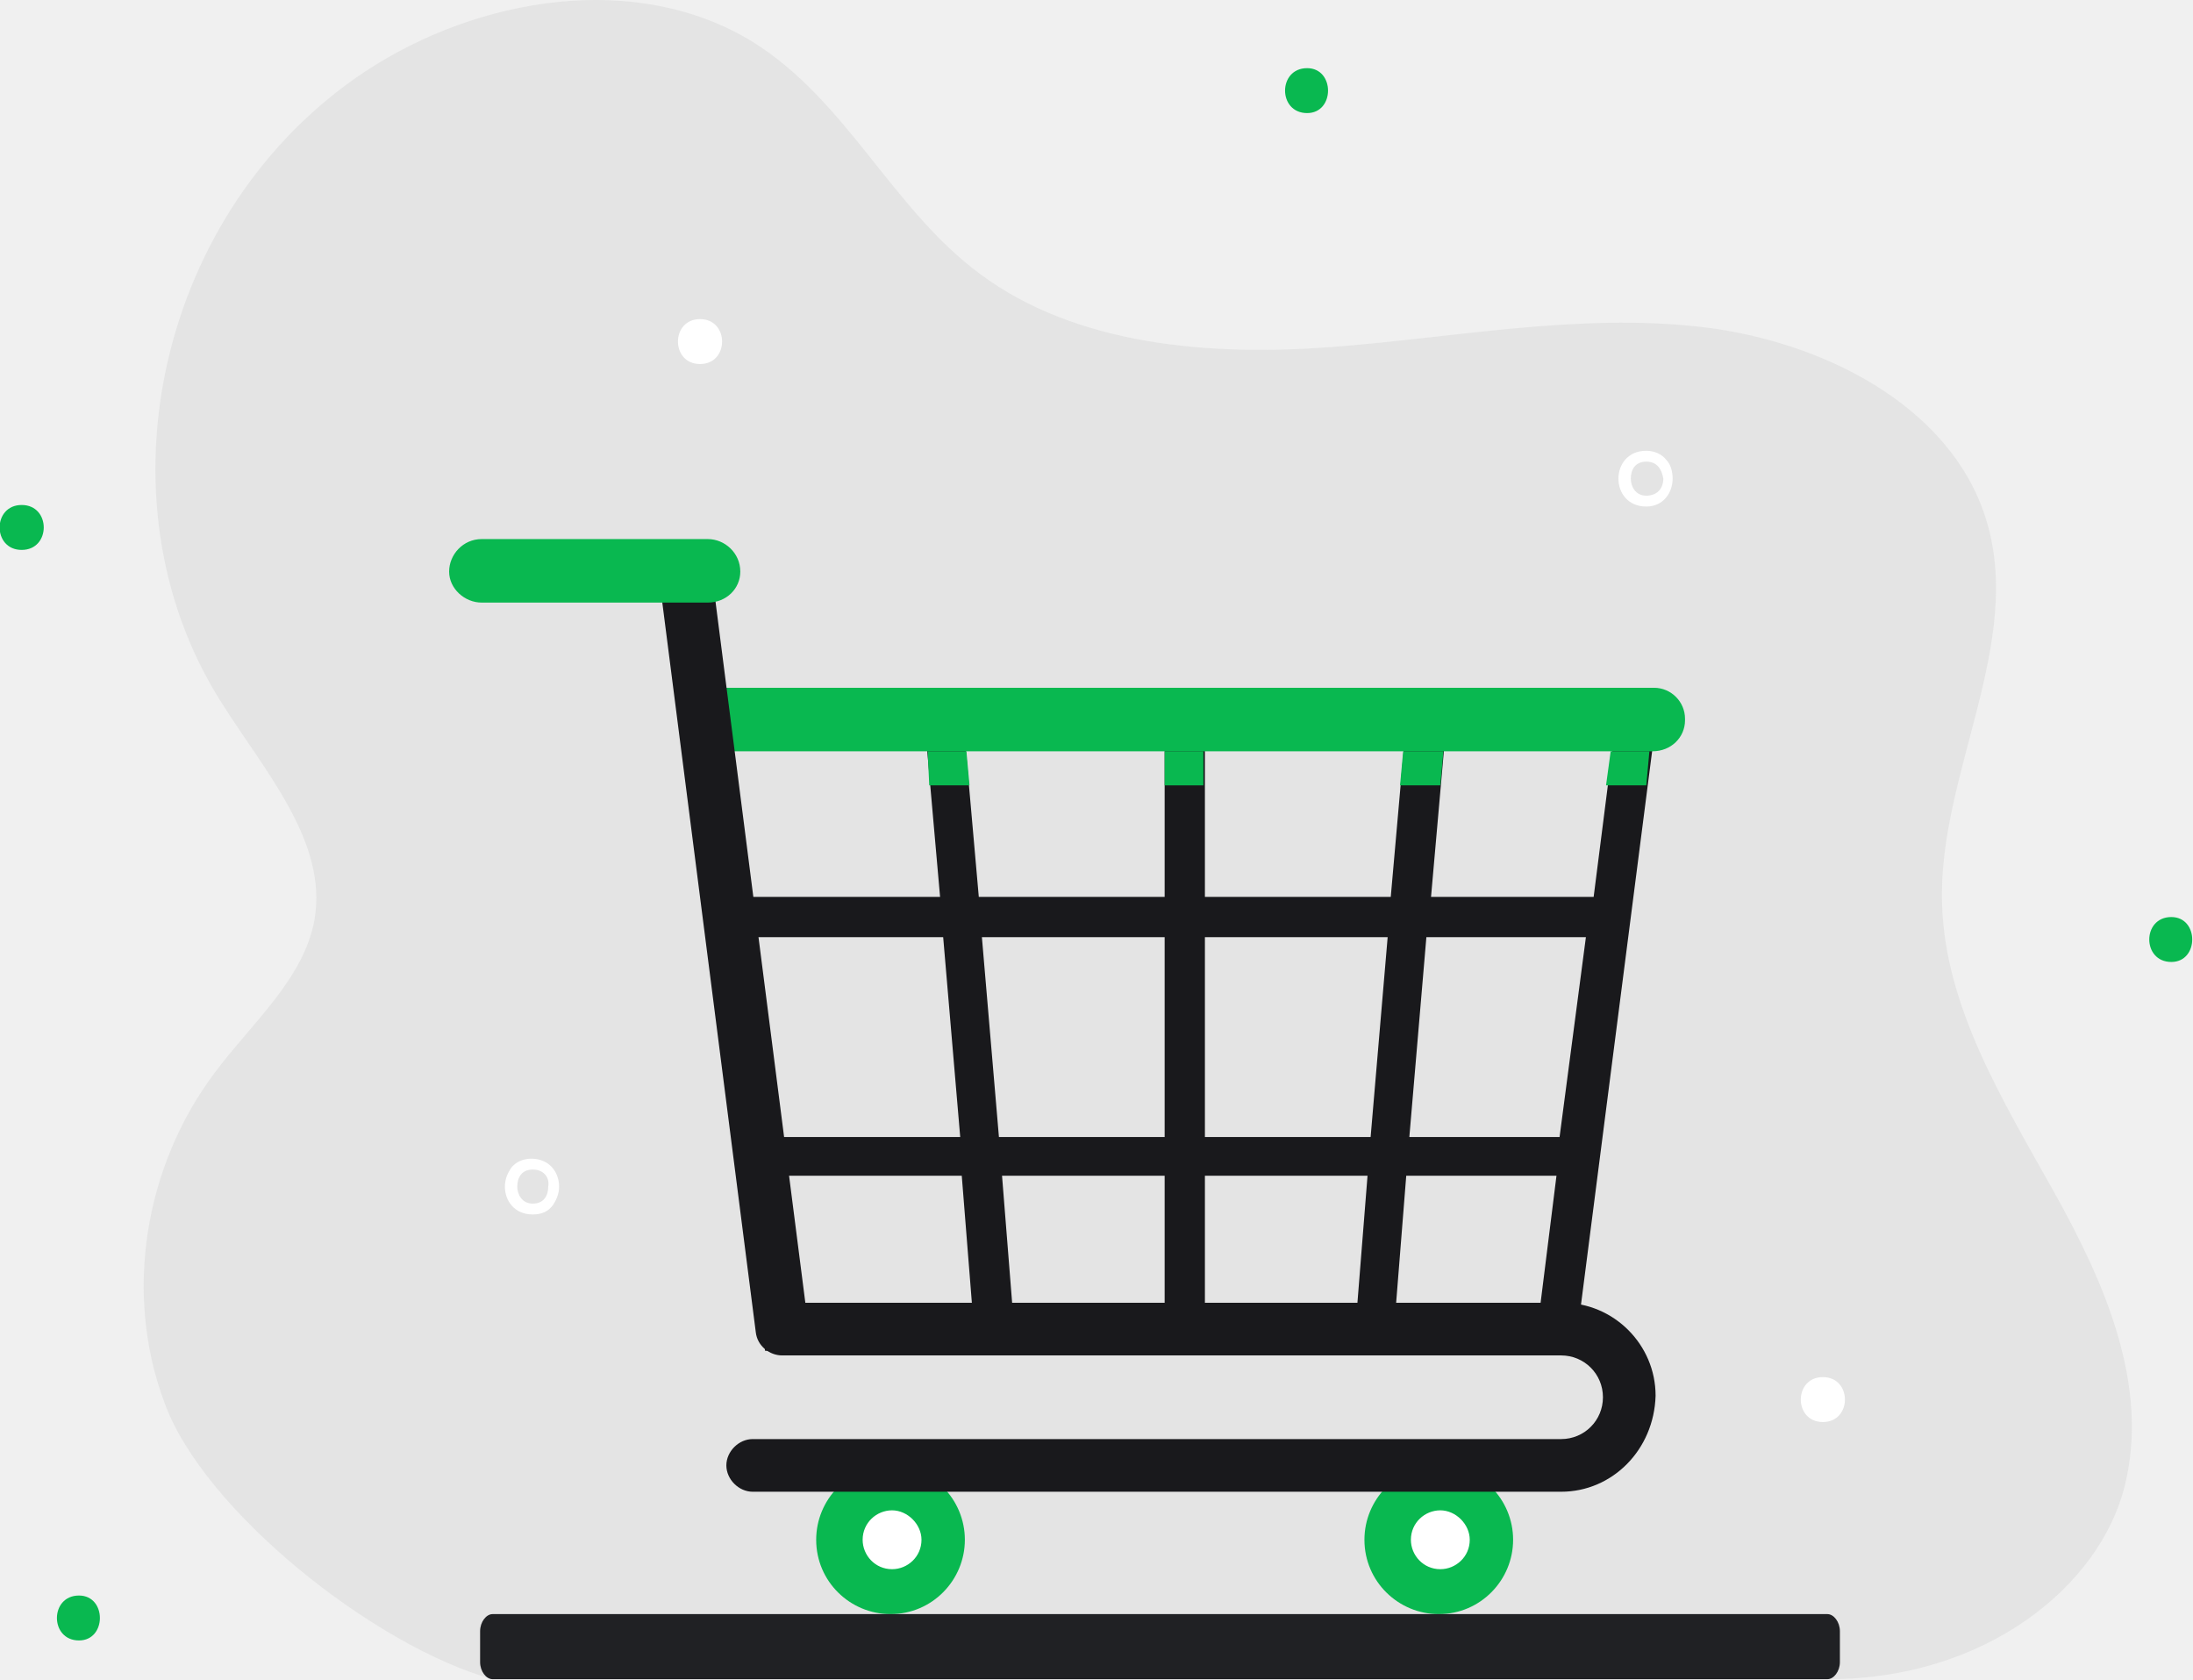
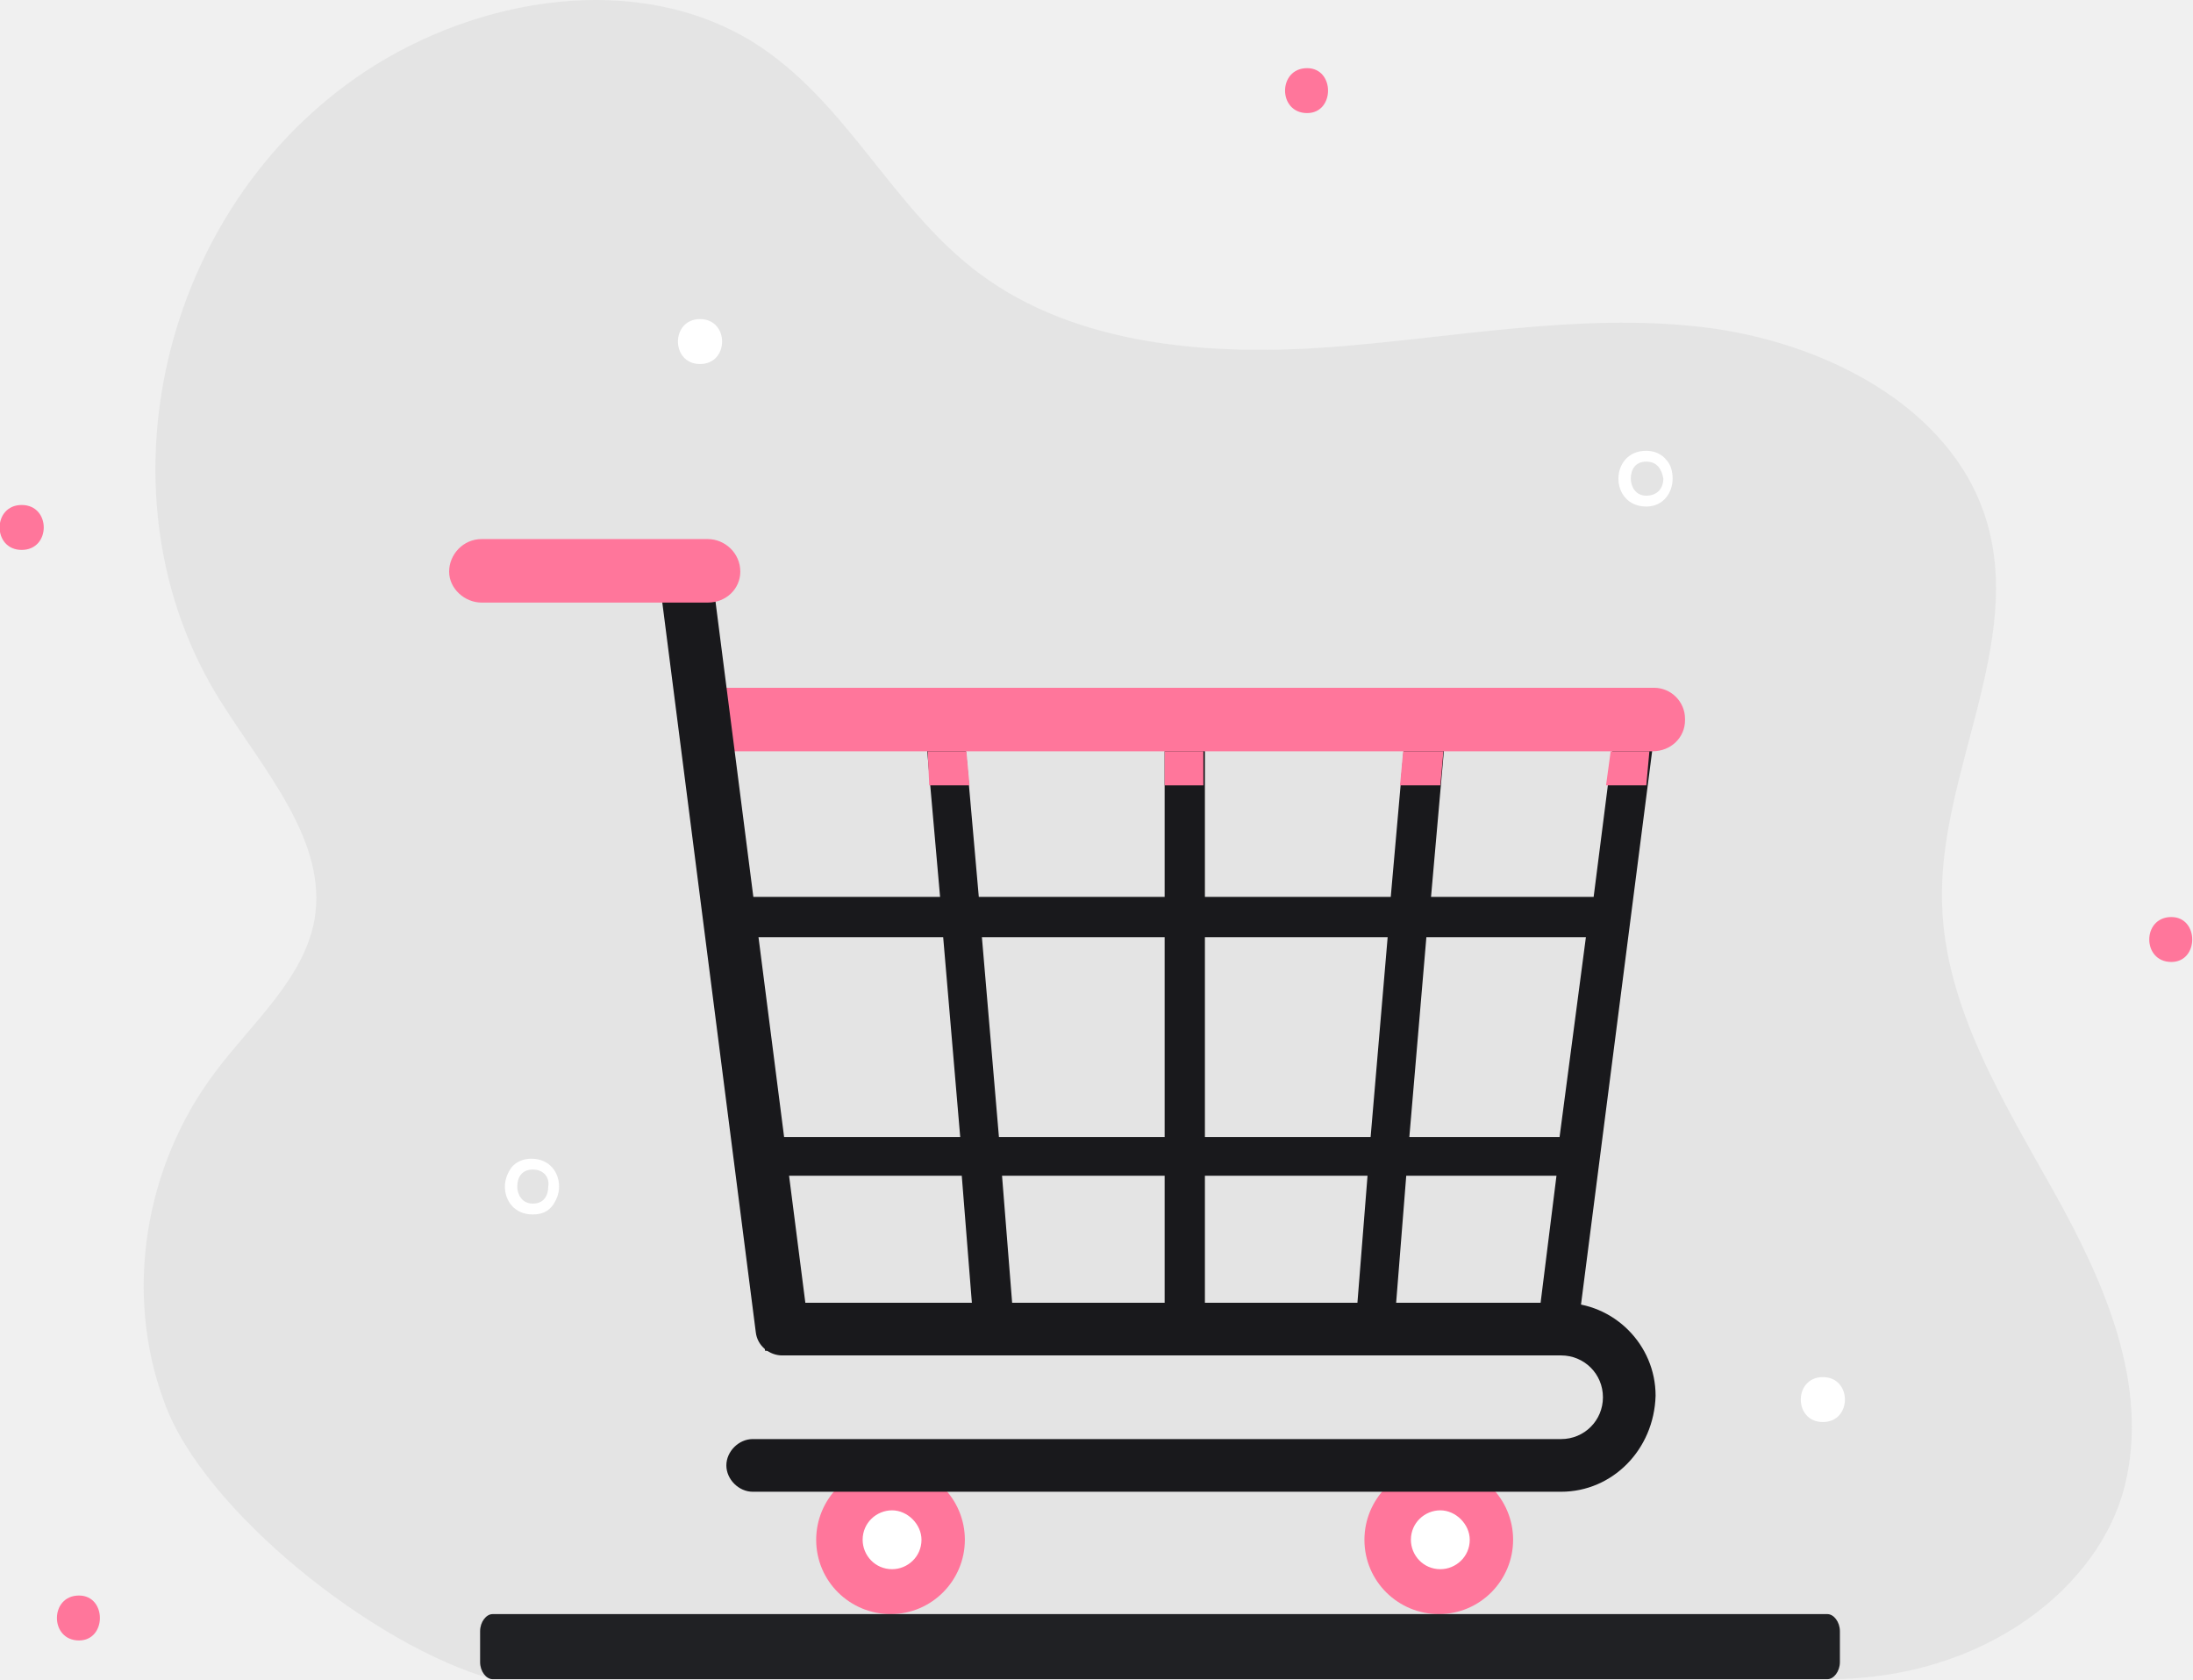
<svg xmlns="http://www.w3.org/2000/svg" width="2688" height="2058" viewBox="0 0 2688 2058" fill="none">
  <path opacity="0.1" d="M603.663 2058C459.392 2018.13 248.68 1851.06 201.222 1718.16C151.866 1585.27 176.544 1429.59 263.866 1313.78C309.426 1253.02 372.07 1199.87 385.358 1127.72C402.443 1030.9 322.714 943.565 269.561 858.132C113.9 609.425 195.527 254.401 448.002 87.331C586.578 -3.798 780.205 -36.073 922.578 51.259C1038.37 123.403 1093.43 256.299 1201.63 336.037C1319.32 423.37 1482.58 436.659 1632.54 425.268C1782.51 413.877 1934.37 383.501 2084.34 400.587C2234.31 417.674 2389.97 497.412 2433.63 634.106C2482.98 787.886 2374.78 949.261 2380.48 1108.74C2384.27 1234.04 2454.51 1347.95 2517.15 1459.96C2579.8 1571.98 2634.85 1697.28 2604.48 1820.68C2574.1 1944.09 2433.63 2058 2241.9 2058" fill="#7A7D7C" />
-   <path d="M1182.65 1887.13C1182.65 1936.49 1142.78 1978.26 1091.53 1978.26C1042.17 1978.26 1000.41 1938.39 1000.41 1887.13C1000.41 1837.77 1040.27 1796 1091.53 1796C1142.78 1796 1182.65 1837.77 1182.65 1887.13Z" fill="#09B850" />
+   <path d="M1182.65 1887.13C1182.65 1936.49 1142.78 1978.26 1091.53 1978.26C1042.17 1978.26 1000.41 1938.39 1000.41 1887.13C1000.41 1837.77 1040.27 1796 1091.53 1796C1142.78 1796 1182.65 1837.77 1182.65 1887.13Z" fill="#FF769B" />
  <path d="M1129.49 1887.13C1129.49 1908.01 1112.41 1923.2 1093.43 1923.2C1072.55 1923.2 1057.36 1906.12 1057.36 1887.13C1057.36 1866.25 1074.44 1851.06 1093.43 1851.06C1112.41 1851.06 1129.49 1868.15 1129.49 1887.13Z" fill="white" />
-   <path d="M1854.65 1887.13C1854.65 1936.49 1814.78 1978.26 1763.53 1978.26C1714.17 1978.26 1672.41 1938.39 1672.41 1887.13C1672.41 1837.77 1712.27 1796 1763.53 1796C1814.78 1796 1854.65 1837.77 1854.65 1887.13Z" fill="#09B850" />
+   <path d="M1854.65 1887.13C1854.65 1936.49 1814.78 1978.26 1763.53 1978.26C1714.17 1978.26 1672.41 1938.39 1672.41 1887.13C1672.41 1837.77 1712.27 1796 1763.53 1796C1814.78 1796 1854.65 1837.77 1854.65 1887.13Z" fill="#FF769B" />
  <path d="M1801.5 1887.13C1801.5 1908.01 1784.41 1923.2 1765.43 1923.2C1744.55 1923.2 1729.36 1906.12 1729.36 1887.13C1729.36 1866.25 1746.44 1851.06 1765.43 1851.06C1784.41 1851.06 1801.5 1868.15 1801.5 1887.13Z" fill="white" />
  <path d="M835.258 858.129L937.766 1655.51H1930.58L2033.09 858.129H835.258ZM920.682 1148.6H1156.07L1176.95 1393.51H951.054L920.682 1148.6ZM1203.53 1148.6H1427.53V1393.51H1224.41L1203.53 1148.6ZM1427.53 1099.24H1199.73L1182.65 905.592H1427.53V1099.24ZM1476.88 905.592H1721.77L1704.68 1099.24H1476.88V905.592ZM1427.53 1440.98V1608.05H1241.5L1228.21 1440.98H1427.53ZM1476.88 1440.98H1676.21L1662.92 1608.05H1476.88V1440.98ZM1476.88 1393.51V1148.6H1700.88L1680 1393.51H1476.88ZM1748.34 1148.6H1943.87L1911.6 1393.51H1727.46L1748.34 1148.6ZM1754.04 1099.24L1771.12 905.592H1978.04L1953.36 1099.24H1754.04ZM1135.19 905.592L1152.27 1099.24H914.987L890.309 905.592H1135.19ZM956.749 1440.98H1178.85L1192.14 1608.05H979.529L956.749 1440.98ZM1710.38 1608.05L1723.66 1440.98H1907.8L1886.92 1608.05H1710.38Z" fill="#19191C" />
-   <path d="M2025.5 920.781H878.919C858.038 920.781 840.953 903.694 840.953 882.81V880.912C840.953 860.028 858.038 842.941 878.919 842.941H2027.39C2048.28 842.941 2065.36 860.028 2065.36 880.912V882.81C2065.36 903.694 2048.28 920.781 2025.5 920.781Z" fill="#09B850" />
+   <path d="M2025.5 920.781H878.919C858.038 920.781 840.953 903.694 840.953 882.81V880.912C840.953 860.028 858.038 842.941 878.919 842.941H2027.39C2048.28 842.941 2065.36 860.028 2065.36 880.912V882.81C2065.36 903.694 2048.28 920.781 2025.5 920.781Z" fill="#FF769B" />
  <path d="M1913.5 1828.28H922.58C905.495 1828.28 890.309 1813.09 890.309 1796C890.309 1778.91 905.495 1763.73 922.58 1763.73H1913.5C1941.97 1763.73 1964.75 1740.94 1964.75 1712.47C1964.75 1683.99 1941.97 1661.21 1913.5 1661.21H958.648C943.461 1661.21 928.275 1649.81 926.376 1632.73L810.58 729.03H586.58C569.495 729.03 554.309 713.842 554.309 696.755C554.309 679.669 569.495 664.48 586.58 664.48H839.054C854.241 664.48 869.427 675.872 871.326 692.958L987.122 1596.66H1915.39C1978.04 1596.66 2029.29 1647.92 2029.29 1710.57C2027.39 1777.02 1976.14 1828.28 1913.5 1828.28Z" fill="#19191C" />
-   <path d="M867.529 738.523H590.376C569.495 738.523 550.512 721.436 550.512 700.553C550.512 679.669 567.596 660.684 590.376 660.684H867.529C888.41 660.684 907.393 677.77 907.393 700.553C907.393 721.436 890.308 738.523 867.529 738.523Z" fill="#09B850" />
-   <path d="M1137.09 920.781L1138.99 962.549H1188.34L1184.55 920.781H1137.09Z" fill="#09B850" />
-   <path d="M2021.7 920.781H1974.24L1968.55 962.549H2017.9L2021.7 920.781Z" fill="#09B850" />
-   <path d="M1474.99 920.781H1427.53V962.549H1474.99V920.781Z" fill="#09B850" />
-   <path d="M1769.23 920.781H1719.87L1716.07 962.549H1765.43L1769.23 920.781Z" fill="#09B850" />
+   <path d="M867.529 738.523H590.376C569.495 738.523 550.512 721.436 550.512 700.553C550.512 679.669 567.596 660.684 590.376 660.684H867.529C888.41 660.684 907.393 677.77 907.393 700.553C907.393 721.436 890.308 738.523 867.529 738.523Z" fill="#FF769B" />
+   <path d="M1137.09 920.781L1138.99 962.549H1188.34L1184.55 920.781H1137.09Z" fill="#FF769B" />
+   <path d="M2021.7 920.781H1974.24L1968.55 962.549H2017.9L2021.7 920.781Z" fill="#FF769B" />
+   <path d="M1474.99 920.781H1427.53V962.549H1474.99V920.781Z" fill="#FF769B" />
+   <path d="M1769.23 920.781H1719.87L1716.07 962.549H1765.43L1769.23 920.781Z" fill="#FF769B" />
  <path d="M2240 1978.26H603.663C596.07 1978.26 588.477 1987.75 588.477 1999.15V2037.12C588.477 2048.51 596.07 2058 603.663 2058H2240C2247.6 2058 2255.19 2048.51 2255.19 2037.12V1999.15C2255.19 1987.75 2247.6 1978.26 2240 1978.26Z" fill="#202124" />
  <path d="M2234.31 1687.79C2198.24 1687.79 2198.24 1742.84 2234.31 1742.84C2270.38 1742.84 2270.38 1687.79 2234.31 1687.79Z" fill="white" />
  <path d="M2017.9 620.816C1995.12 620.816 1983.73 603.729 1983.73 586.642C1983.73 569.555 1995.12 552.469 2017.9 552.469C2027.39 552.469 2036.88 556.266 2042.58 563.86C2048.27 569.555 2050.17 579.048 2050.17 586.642C2050.17 603.729 2038.78 620.816 2017.9 620.816ZM2017.9 565.758C2004.61 565.758 1998.92 575.251 1998.92 586.642C1998.92 596.135 2004.61 607.526 2017.9 607.526C2023.59 607.526 2029.29 605.627 2033.09 601.83C2036.88 598.033 2038.78 592.338 2038.78 586.642C2036.88 575.251 2031.19 565.758 2017.9 565.758Z" fill="white" />
  <path d="M858.035 391.094C821.967 391.094 821.967 446.151 858.035 446.151C894.103 446.151 894.103 391.094 858.035 391.094Z" fill="white" />
  <path d="M653.017 1488.44C630.238 1488.44 618.848 1471.35 618.848 1454.27C618.848 1444.77 622.644 1437.18 626.441 1431.48C632.136 1423.89 641.627 1420.09 651.119 1420.09C673.899 1420.09 685.288 1437.18 685.288 1454.27C685.288 1463.76 681.492 1471.35 677.695 1477.05C672 1484.64 664.407 1488.44 653.017 1488.44ZM653.017 1433.38C639.729 1433.38 634.034 1442.88 634.034 1454.27C634.034 1463.76 639.729 1475.15 653.017 1475.15C666.305 1475.15 672 1465.66 672 1454.27C673.899 1442.88 666.305 1433.38 653.017 1433.38Z" fill="white" />
-   <path d="M2661.43 1123.93C2625.36 1123.93 2625.36 1178.98 2661.43 1178.98C2695.6 1178.98 2695.6 1123.93 2661.43 1123.93Z" fill="#09B850" />
-   <path d="M1602.17 83.535C1566.1 83.535 1566.1 138.592 1602.17 138.592C1636.34 138.592 1636.34 83.535 1602.17 83.535Z" fill="#09B850" />
-   <path d="M26.578 618.918C-9.49 618.918 -9.49 673.975 26.578 673.975C62.646 673.975 62.646 618.918 26.578 618.918Z" fill="#09B850" />
-   <path d="M96.817 1955.48C60.749 1955.48 60.749 2010.53 96.817 2010.53C130.986 2010.53 130.986 1955.48 96.817 1955.48Z" fill="#09B850" />
+   <path d="M2661.43 1123.93C2625.36 1123.93 2625.36 1178.98 2661.43 1178.98C2695.6 1178.98 2695.6 1123.93 2661.43 1123.93Z" fill="#FF769B" />
+   <path d="M1602.17 83.535C1566.1 83.535 1566.1 138.592 1602.17 138.592C1636.34 138.592 1636.34 83.535 1602.17 83.535Z" fill="#FF769B" />
+   <path d="M26.578 618.918C-9.49 618.918 -9.49 673.975 26.578 673.975C62.646 673.975 62.646 618.918 26.578 618.918Z" fill="#FF769B" />
+   <path d="M96.817 1955.48C60.749 1955.48 60.749 2010.53 96.817 2010.53C130.986 2010.53 130.986 1955.48 96.817 1955.48Z" fill="#FF769B" />
</svg>
